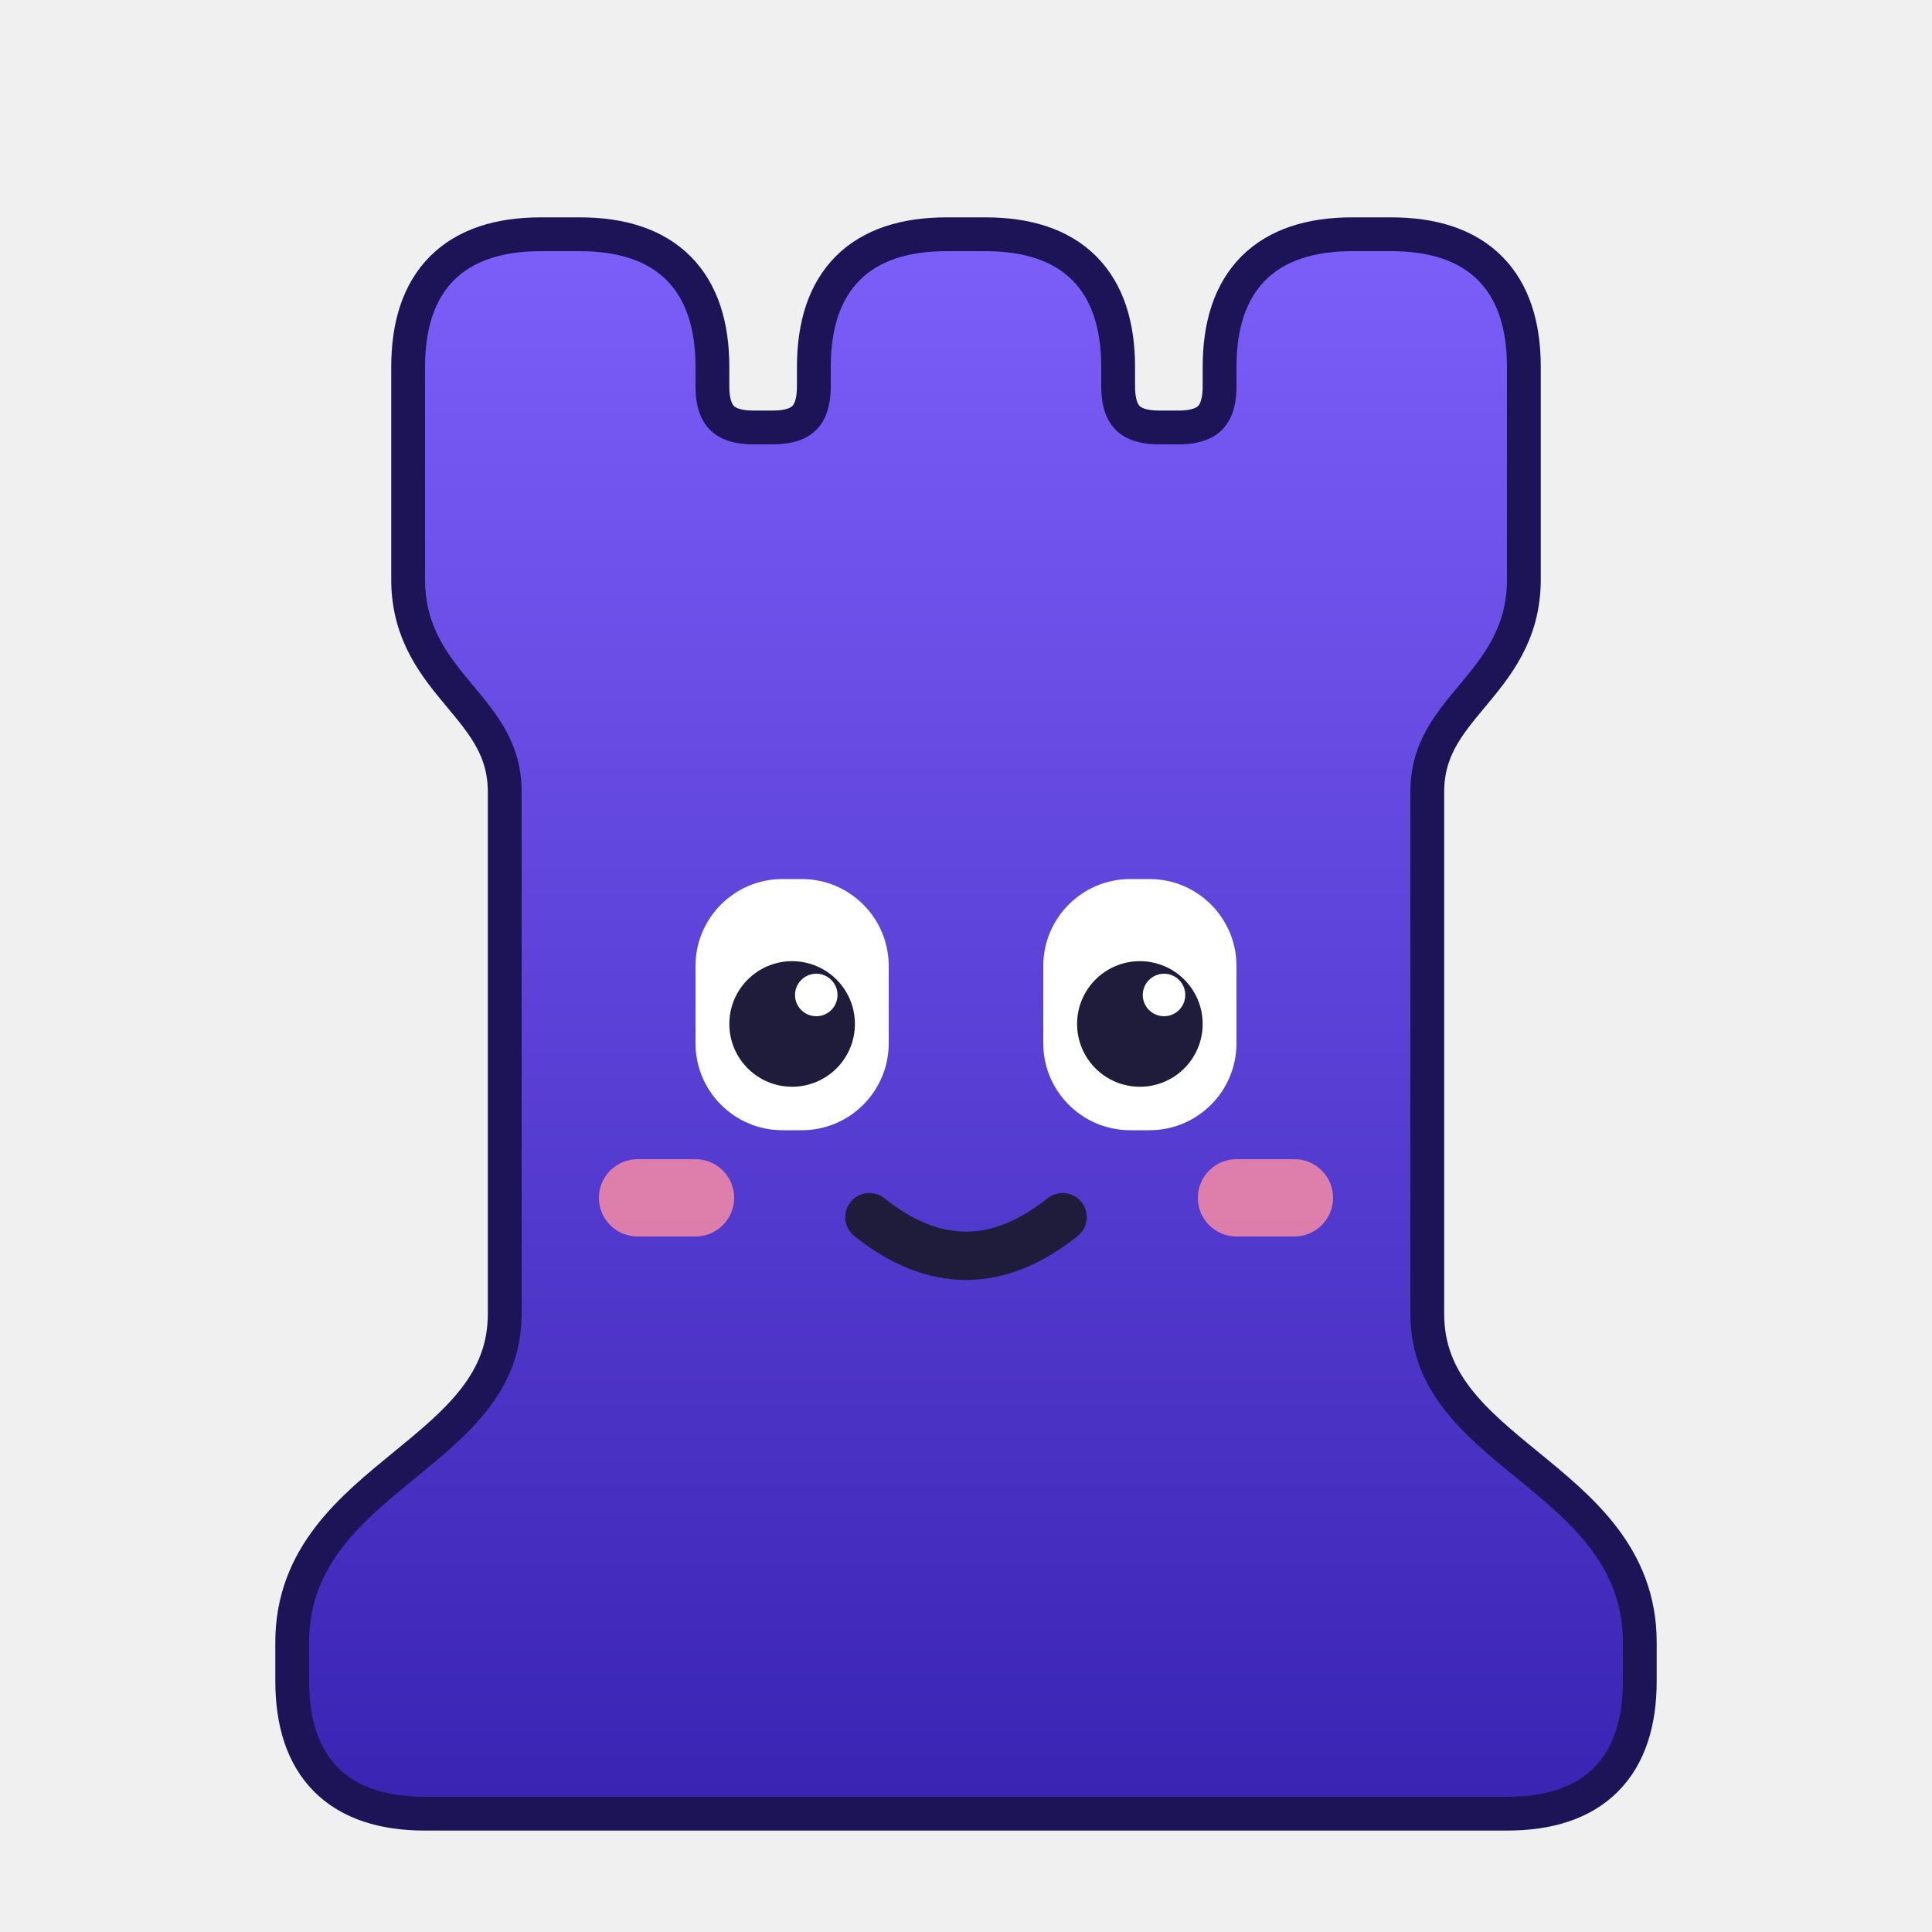
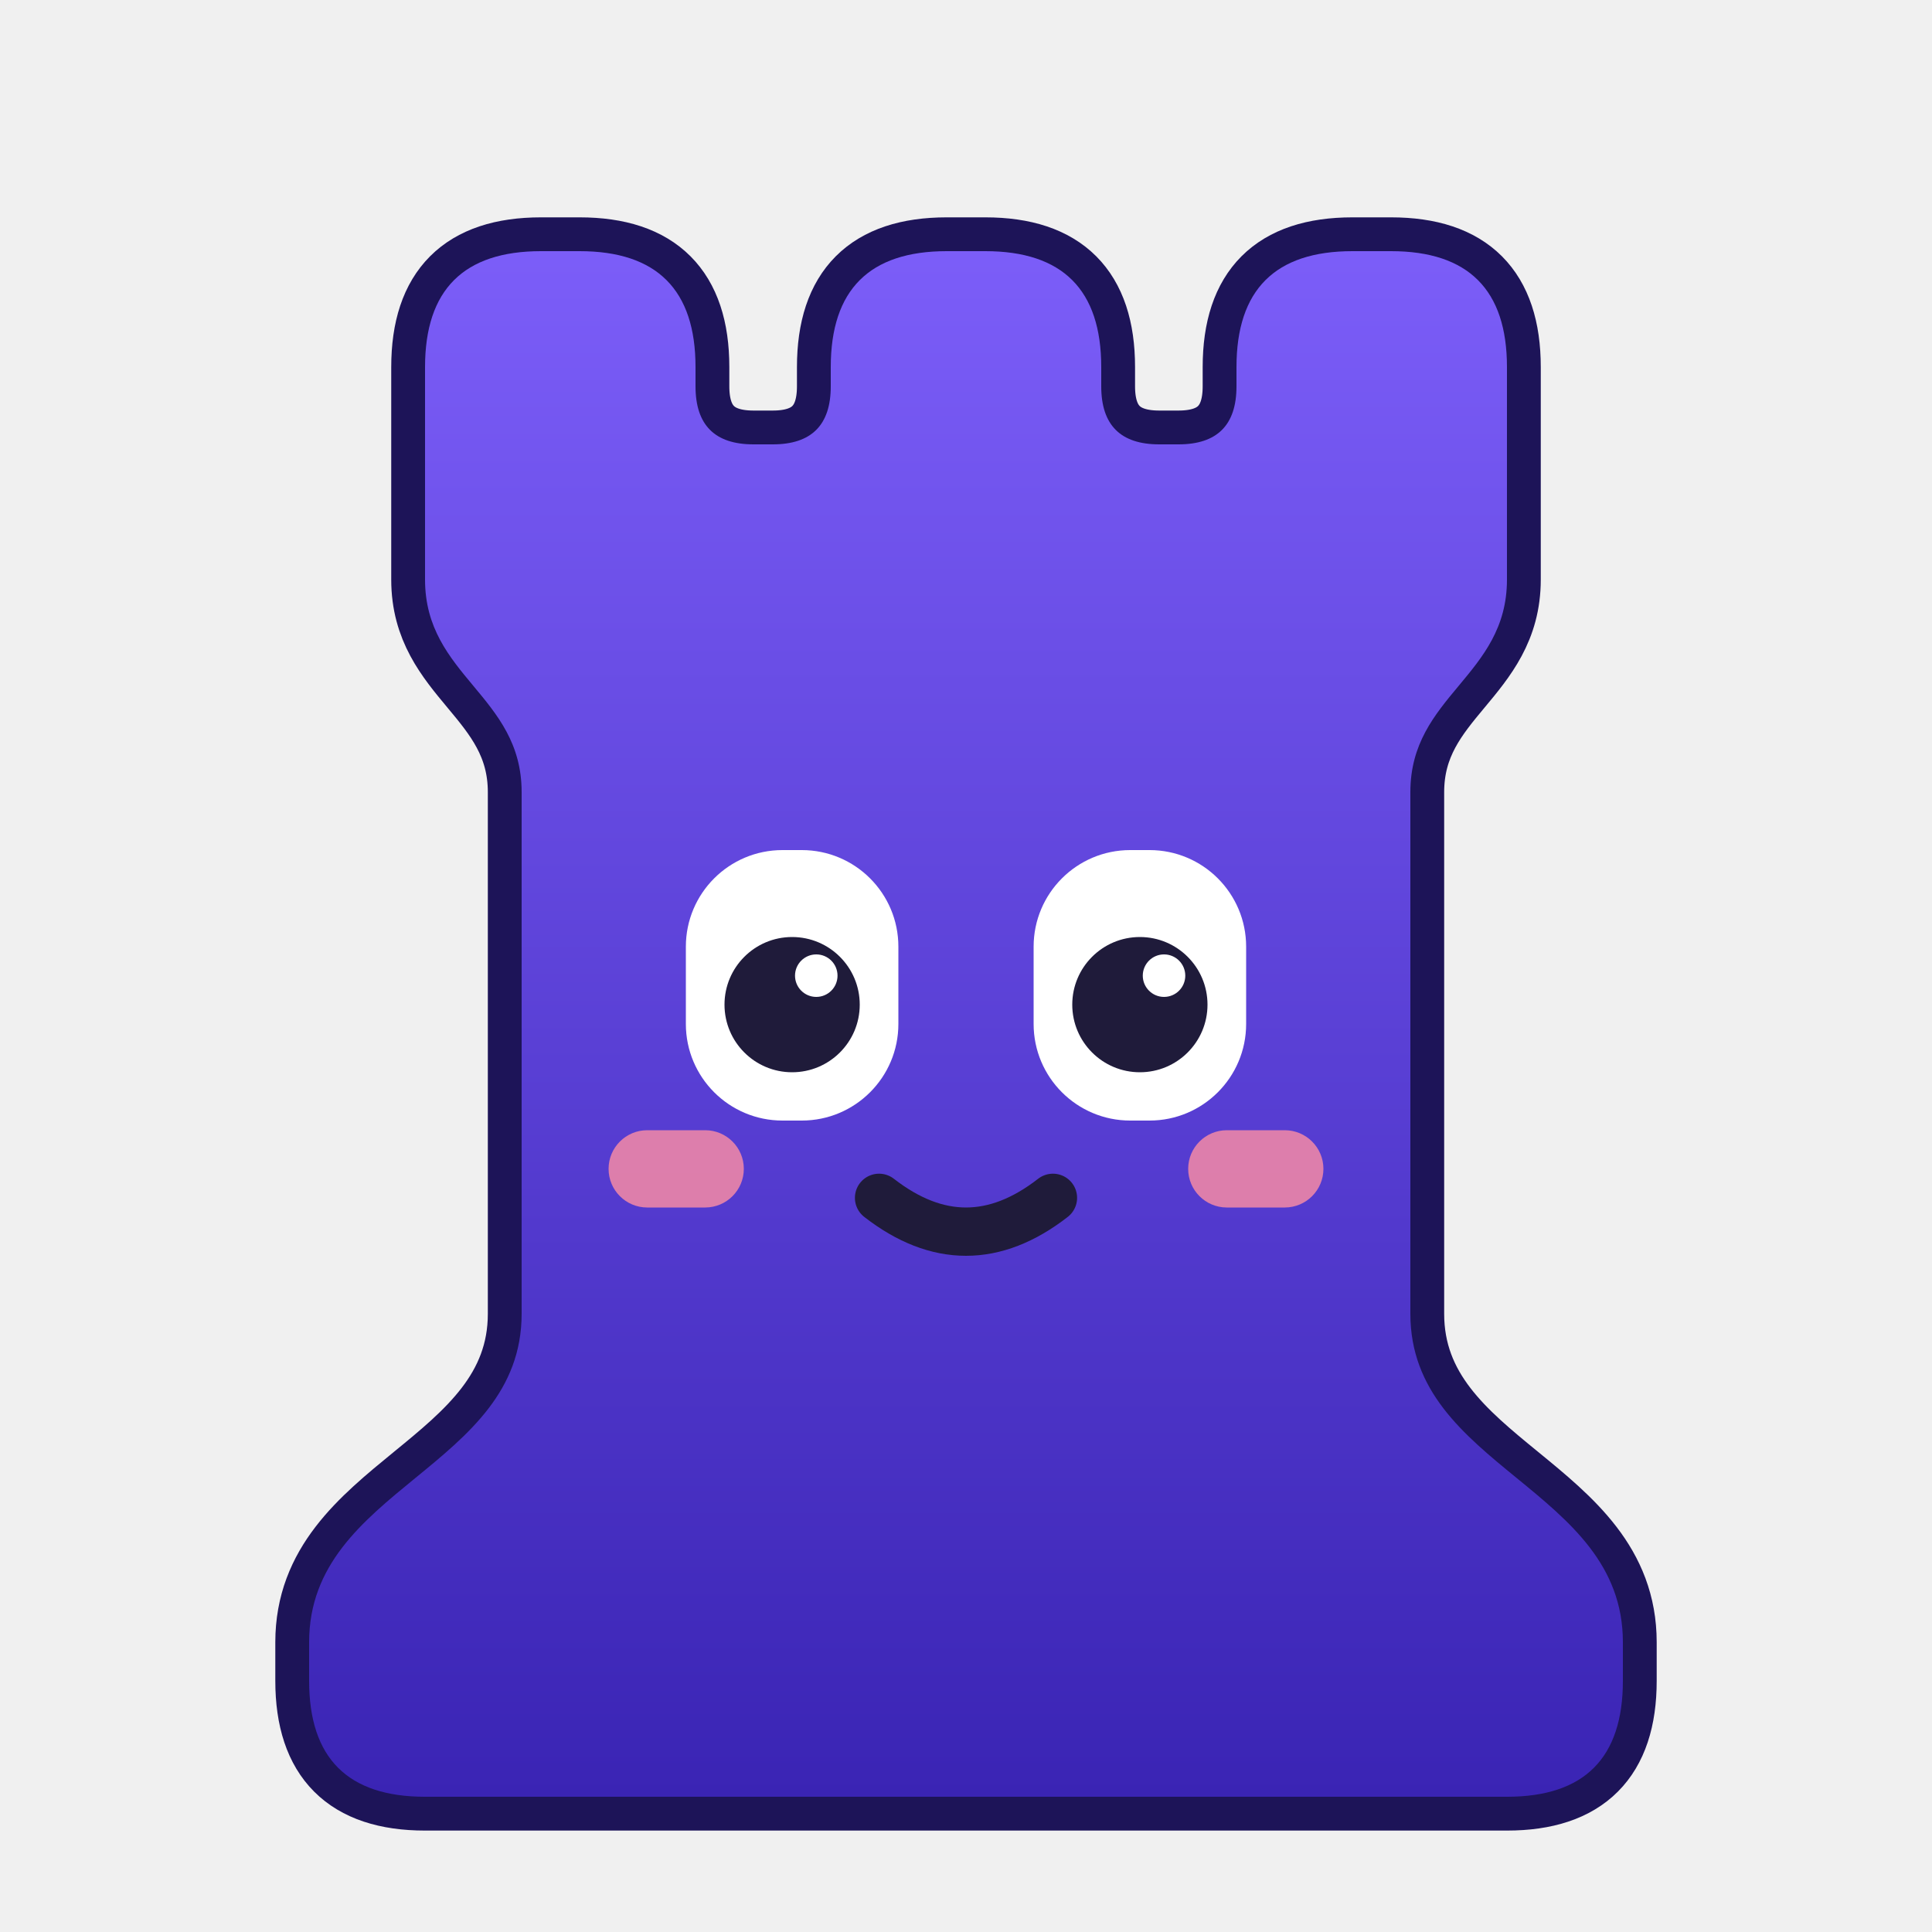
<svg xmlns="http://www.w3.org/2000/svg" xmlns:xlink="http://www.w3.org/1999/xlink" viewBox="0 0 200 200" width="100" height="100">
  <defs>
    <g id="sbr">
      <path d="M44 38 Q44 26 56 26 H60 Q72 26 72 38 V40 Q72 46 78 46 H80 Q86 46 86 40 V38 Q86 26 98 26 H102 Q114 26 114 38 V40 Q114 46 120 46 H122 Q128 46 128 40 V38 Q128 26 140 26 H144 Q156 26 156 38 V60 C156 70 146 72 146 82 V136 C146 152 168 154 168 170 V174 Q168 186 156 186 H44 Q32 186 32 174 V170 C32 154 54 152 54 136 V82 C54 72 44 70 44 60 Z" />
    </g>
    <linearGradient id="gbr" gradientUnits="userSpaceOnUse" x1="0" y1="10" x2="0" y2="186">
      <stop offset="0" stop-color="#8263ff" />
      <stop offset="1" stop-color="#3a24b4" />
    </linearGradient>
    <radialGradient id="lbr" cx="0.32" cy="0.2" r="0.62">
      <stop offset="0" stop-color="#fff" stop-opacity="0.34" />
      <stop offset="1" stop-color="#fff" stop-opacity="0" />
    </radialGradient>
    <linearGradient id="dbr" gradientUnits="userSpaceOnUse" x1="0" y1="140" x2="0" y2="186">
      <stop offset="0" stop-color="#1f1b3a" stop-opacity="0" />
      <stop offset="1" stop-color="#1f1b3a" stop-opacity="0.16" />
    </linearGradient>
    <clipPath id="cbr">
      <use xlink:href="#sbr" />
    </clipPath>
  </defs>
  <use xlink:href="#sbr" fill="#1d1458" stroke="#1d1458" stroke-width="7" stroke-linejoin="round" />
  <use xlink:href="#sbr" fill="url(#gbr)" />
  <g clip-path="url(#cbr)">
    <rect width="200" height="200" fill="url(#lbr)" />
    <rect y="140" width="200" height="60" fill="url(#dbr)" />
  </g>
-   <rect x="72" y="91" width="20" height="26" rx="9" fill="#fff" />
-   <circle cx="82" cy="106" r="6.5" fill="#1f1b3a" />
-   <circle cx="84.5" cy="103" r="2.2" fill="#fff" />
-   <rect x="108" y="91" width="20" height="26" rx="9" fill="#fff" />
-   <circle cx="118" cy="106" r="6.5" fill="#1f1b3a" />
-   <circle cx="120.5" cy="103" r="2.2" fill="#fff" />
-   <rect x="62" y="120" width="14" height="8" rx="4" fill="#ff8fa3" opacity="0.8" />
-   <rect x="124" y="120" width="14" height="8" rx="4" fill="#ff8fa3" opacity="0.8" />
-   <path d="M90 126 Q100 134 110 126" fill="none" stroke="#1f1b3a" stroke-width="5" stroke-linecap="round" />
+   <rect x="71" y="88" width="22" height="28" rx="10" fill="#fff" />
+   <circle cx="82" cy="104" r="7" fill="#1f1b3a" />
+   <circle cx="84.5" cy="101" r="2.2" fill="#fff" />
+   <rect x="107" y="88" width="22" height="28" rx="10" fill="#fff" />
+   <circle cx="118" cy="104" r="7" fill="#1f1b3a" />
+   <circle cx="120.5" cy="101" r="2.2" fill="#fff" />
+   <rect x="63" y="117" width="14" height="8" rx="4" fill="#ff8fa3" opacity="0.8" />
+   <rect x="123" y="117" width="14" height="8" rx="4" fill="#ff8fa3" opacity="0.8" />
+   <path d="M91 124 Q100 131 109 124" fill="none" stroke="#1f1b3a" stroke-width="5" stroke-linecap="round" stroke-linejoin="round" />
</svg>
